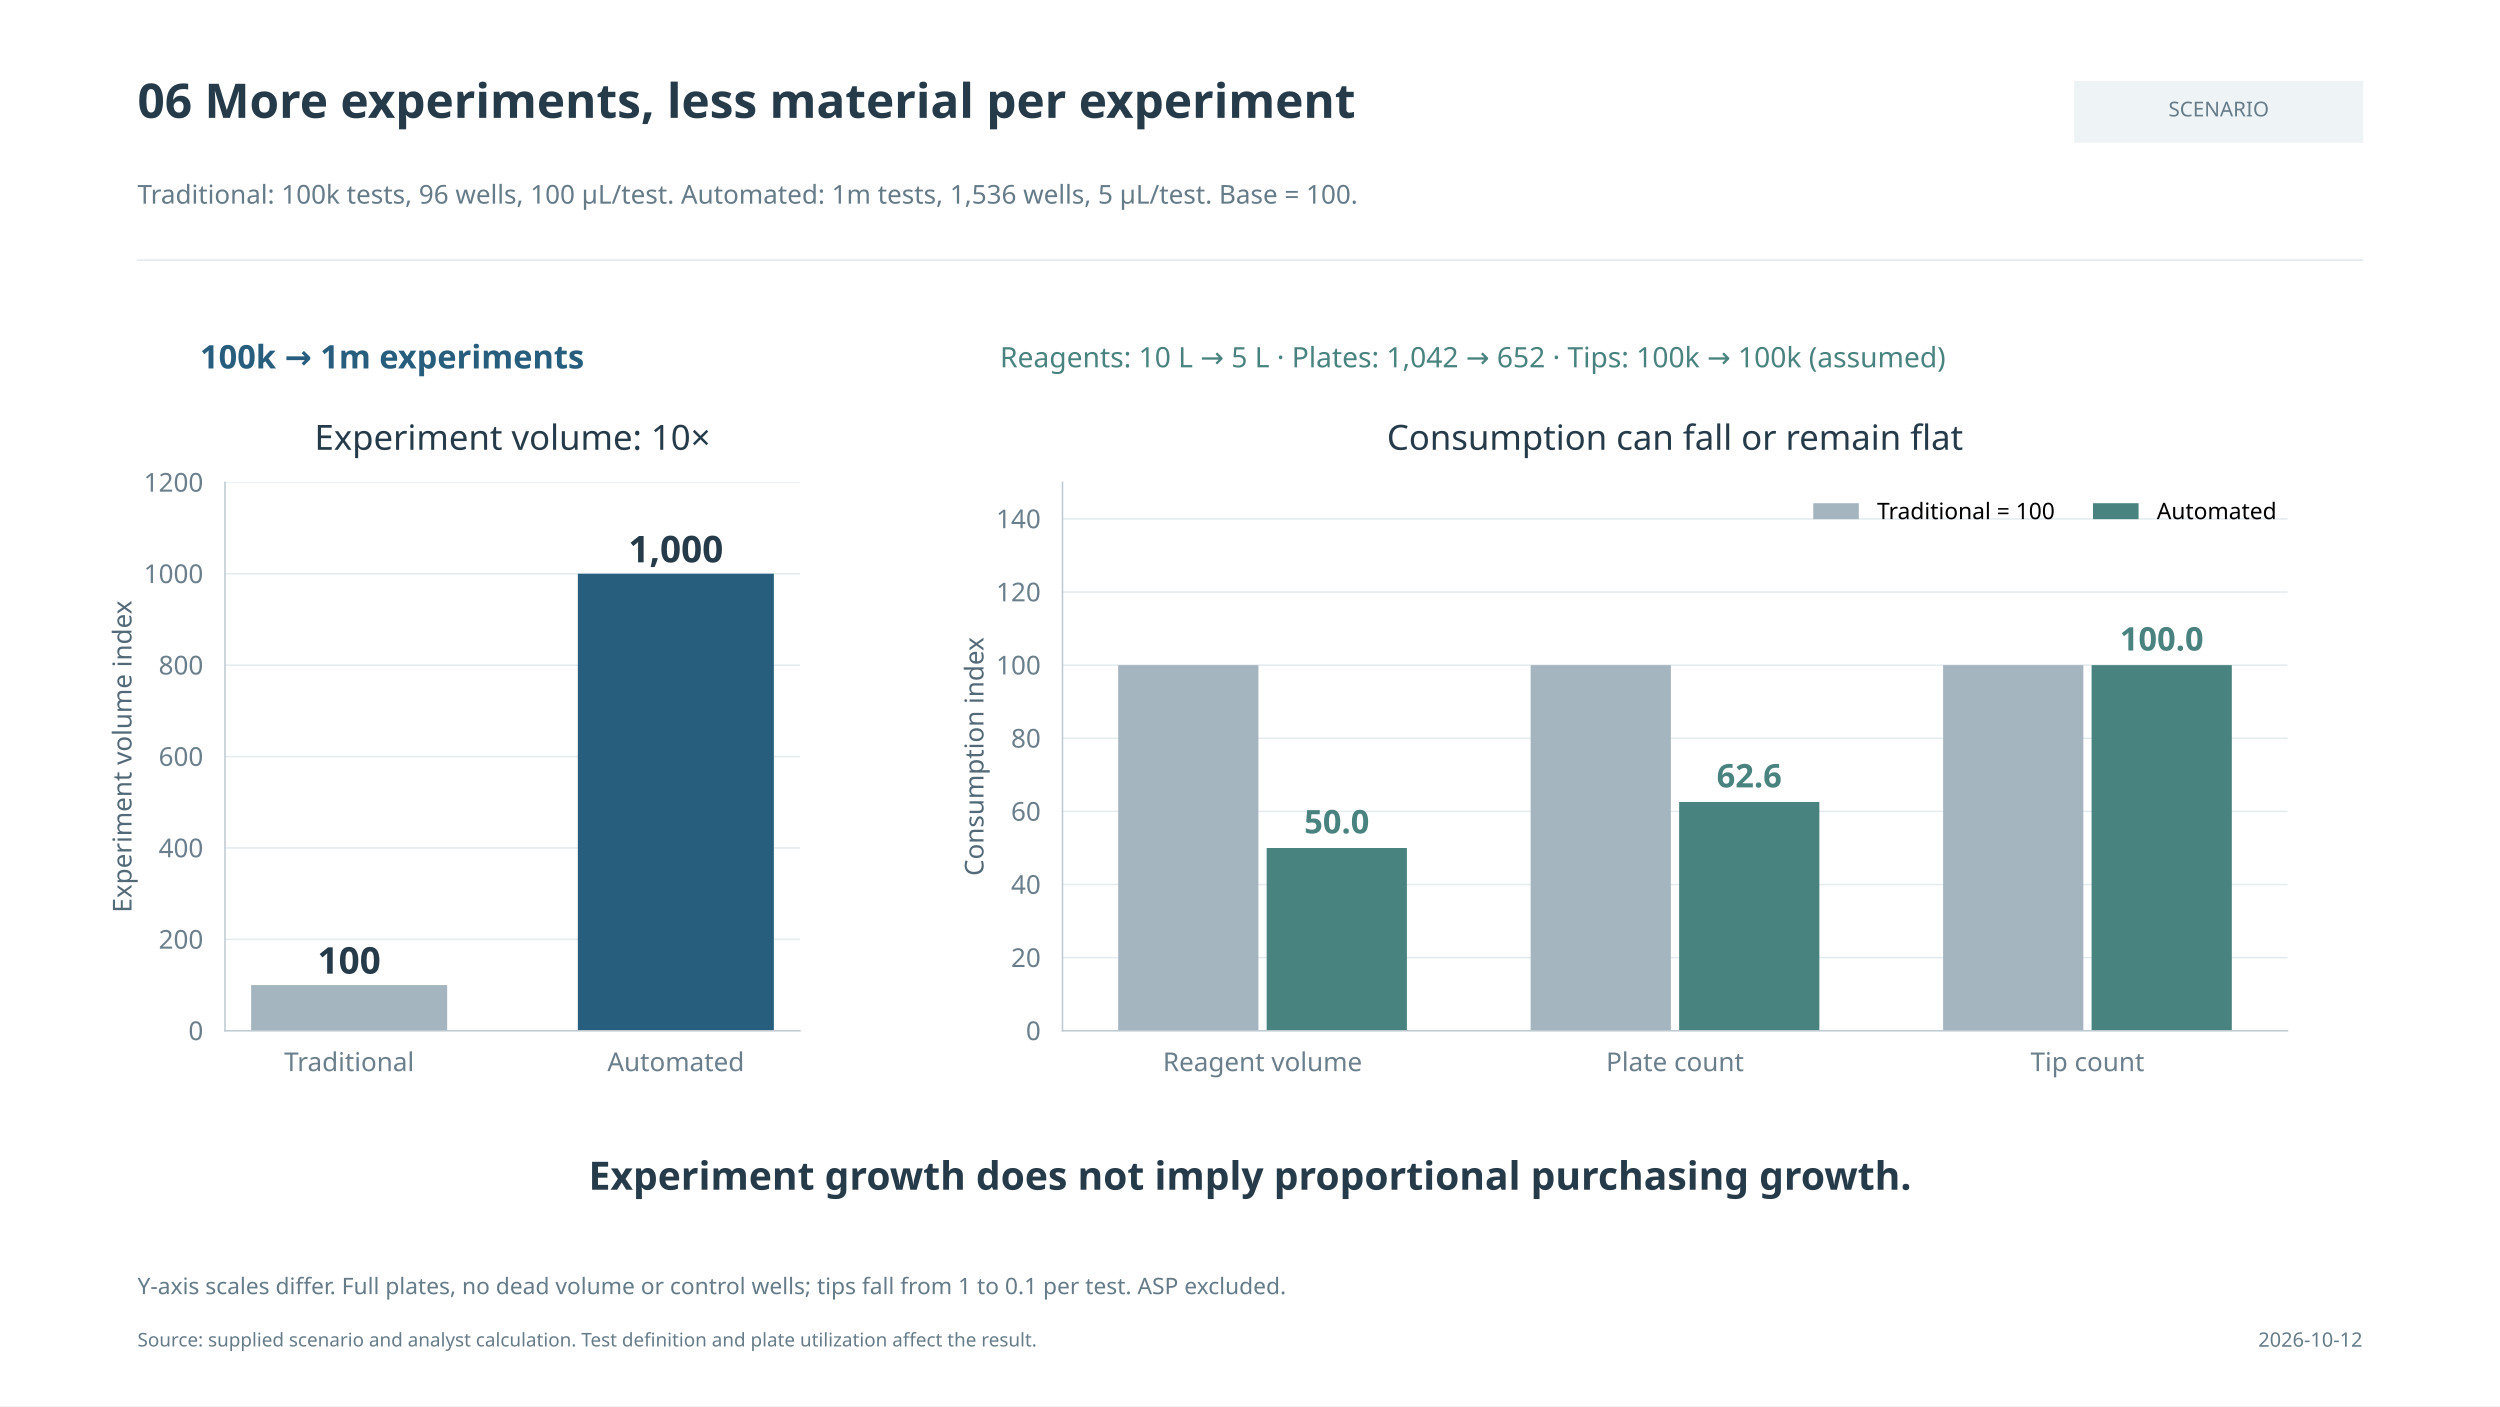
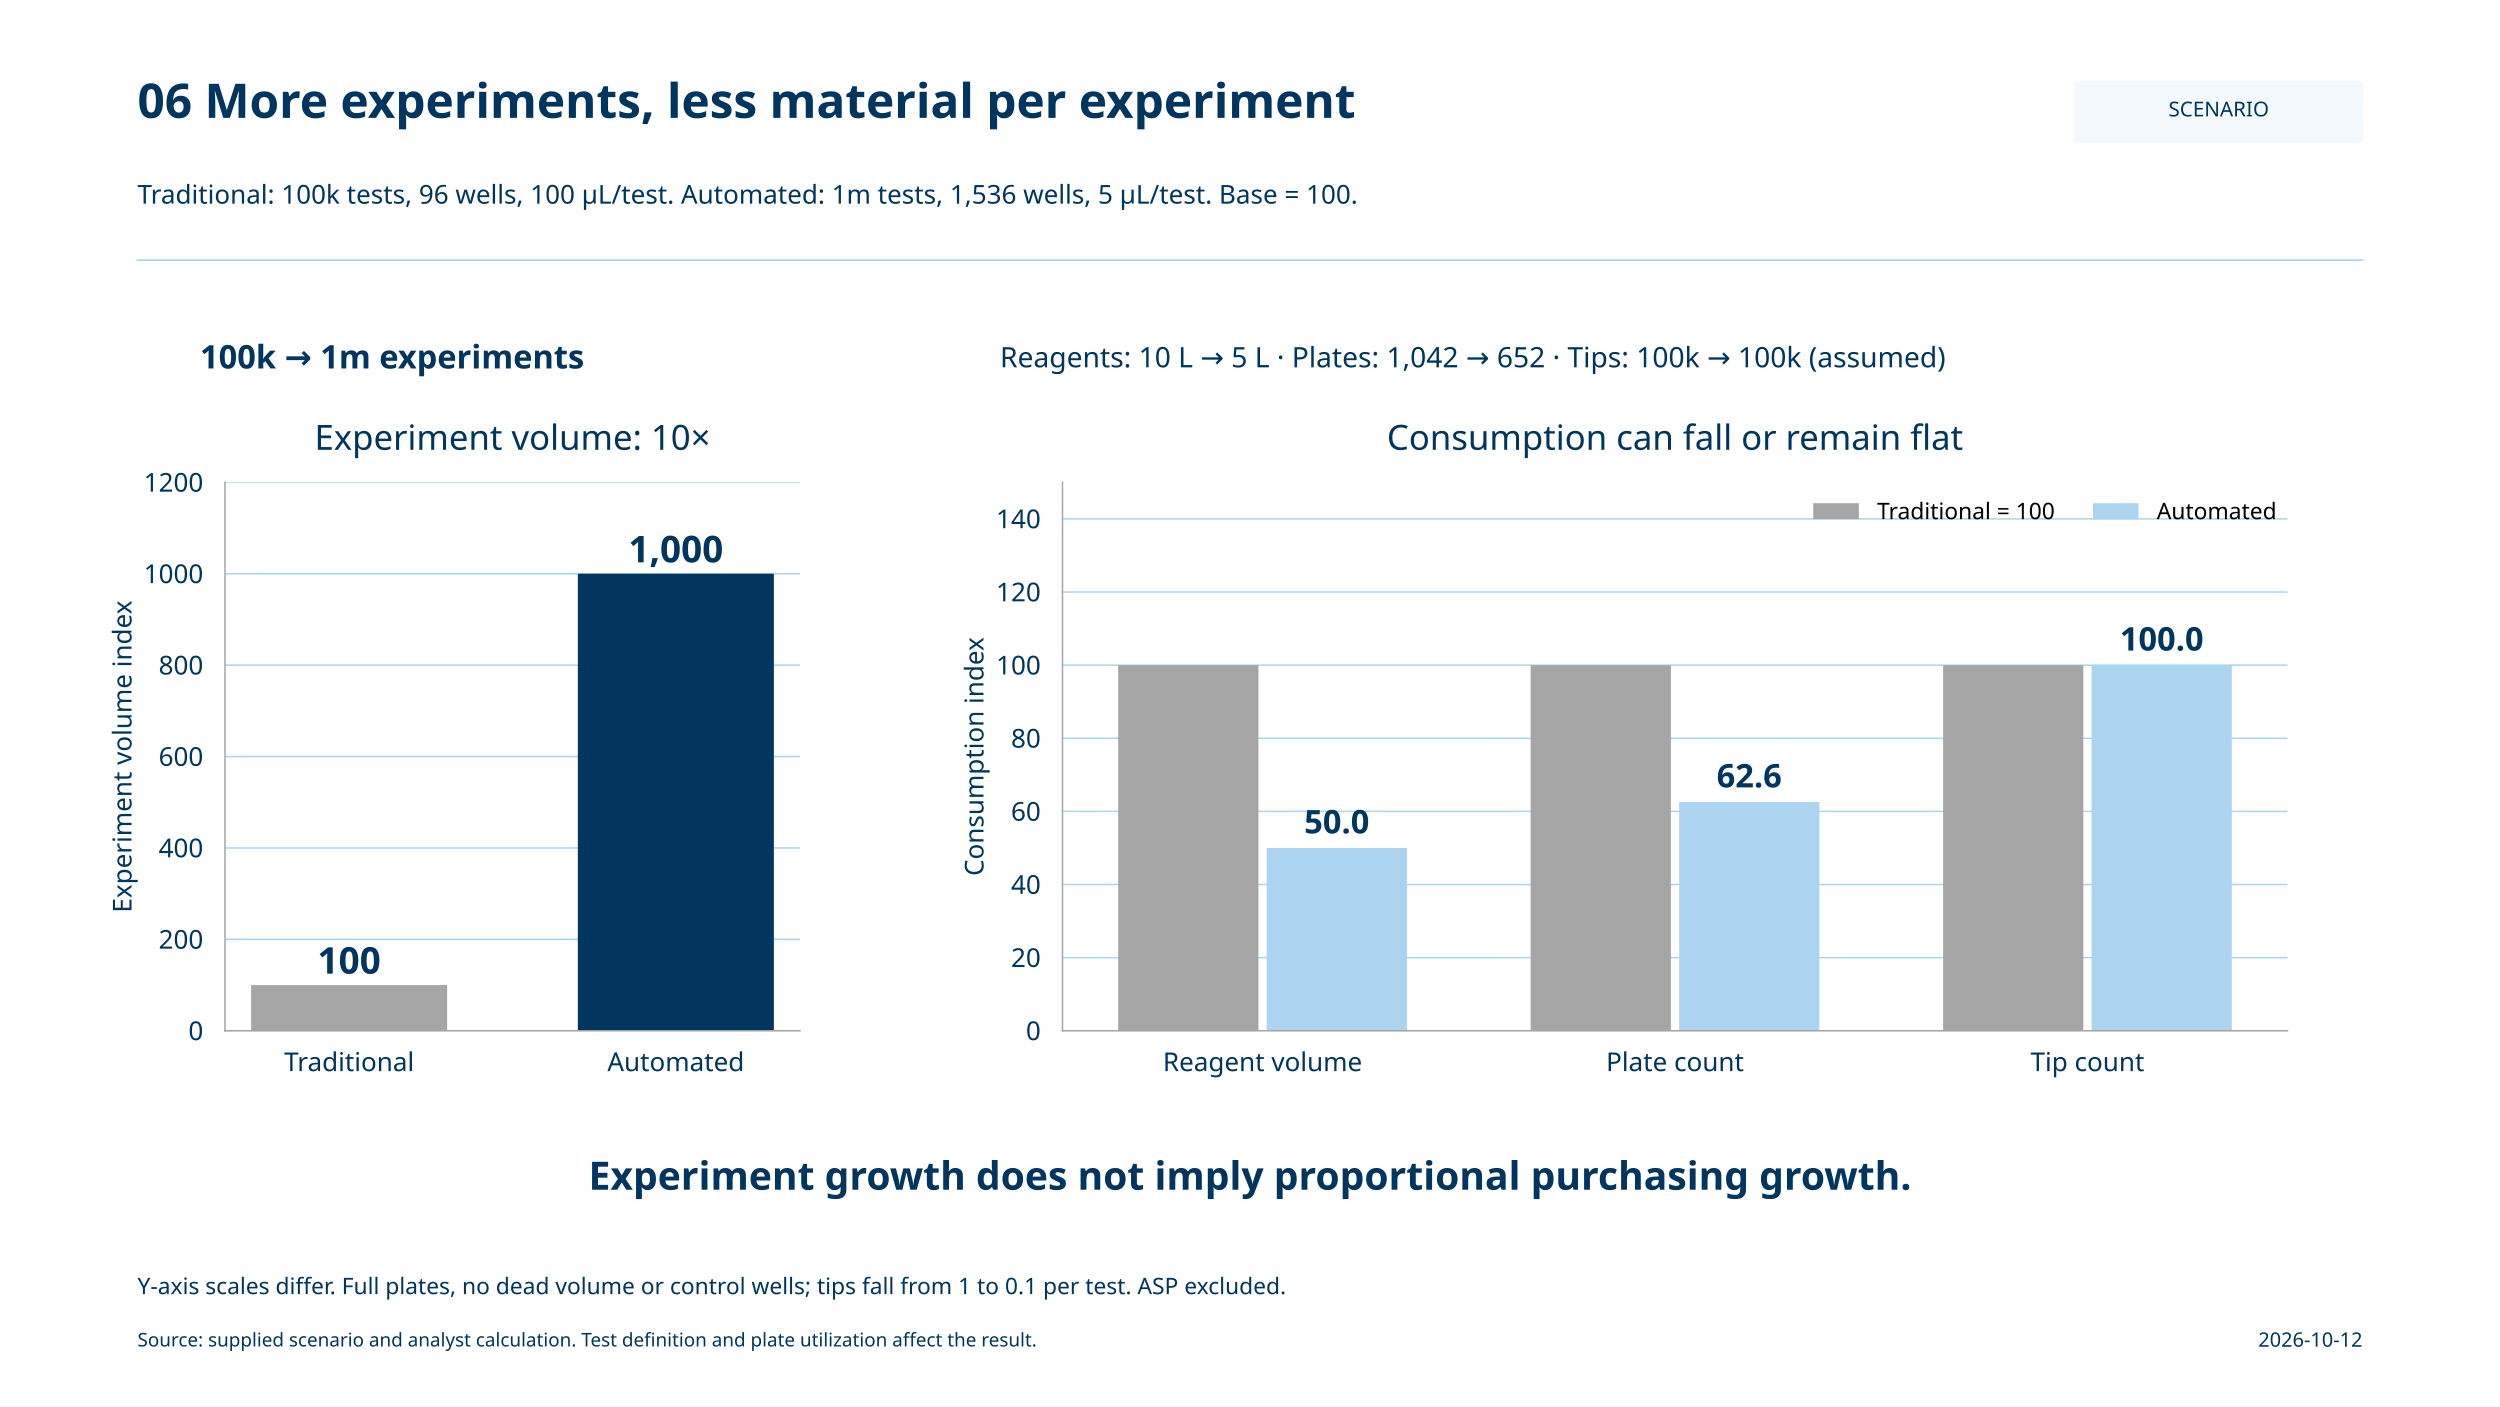
<svg xmlns="http://www.w3.org/2000/svg" width="1152pt" height="648pt" viewBox="0 0 1152 648" version="1.1">
  <defs>
    <style type="text/css">*{stroke-linejoin: round; stroke-linecap: butt}</style>
  </defs>
  <g id="figure_1">
    <g id="patch_1">
      <path d="M 0 648  L 1152 648  L 1152 0  L 0 0  z " style="fill: #ffffff" />
    </g>
    <g id="patch_2">
-       <path d="M 956.16 65.448  L 1088.64 65.448  L 1088.64 37.584  L 956.16 37.584  z " style="fill: #eef3f5; stroke: #eef3f5; stroke-width: 0.7; stroke-linejoin: miter" />
+       <path d="M 956.16 65.448  L 1088.64 65.448  L 1088.64 37.584  L 956.16 37.584  z " style="fill: #F4F9FD; stroke: #F4F9FD; stroke-width: 0.7; stroke-linejoin: miter" />
    </g>
    <g id="axes_1">
      <g id="patch_3">
        <path d="M 103.68 474.984  L 368.64 474.984  L 368.64 222.264  L 103.68 222.264  z " style="fill: #ffffff" />
      </g>
      <g id="matplotlib.axis_1">
        <g id="xtick_1">
          <g id="line2d_1" />
          <g id="text_1">
-             <text style="font-size: 12px; font-family: 'Arial Unicode MS'; text-anchor: middle; fill: #6a7f8b" x="160.887" y="493.573" transform="rotate(-0 160.8873 493.5734)">Traditional</text>
+             <text style="font-size: 12px; font-family: 'Arial Unicode MS'; text-anchor: middle; fill: #00355F" x="160.887" y="493.573" transform="rotate(-0 160.8873 493.5734)">Traditional</text>
          </g>
        </g>
        <g id="xtick_2">
          <g id="line2d_2" />
          <g id="text_2">
-             <text style="font-size: 12px; font-family: 'Arial Unicode MS'; text-anchor: middle; fill: #6a7f8b" x="311.433" y="493.573" transform="rotate(-0 311.4327 493.5734)">Automated</text>
+             <text style="font-size: 12px; font-family: 'Arial Unicode MS'; text-anchor: middle; fill: #00355F" x="311.433" y="493.573" transform="rotate(-0 311.4327 493.5734)">Automated</text>
          </g>
        </g>
      </g>
      <g id="matplotlib.axis_2">
        <g id="ytick_1">
          <g id="line2d_3">
-             <path d="M 103.68 474.984  L 368.64 474.984  " clip-path="url(#p78f42c0b6b)" style="fill: none; stroke: #e3ebee; stroke-width: 0.7; stroke-linecap: square" />
+             <path d="M 103.68 474.984  L 368.64 474.984  " clip-path="url(#p78f42c0b6b)" style="fill: none; stroke: #ACD4F1; stroke-width: 0.7; stroke-linecap: square" />
          </g>
          <g id="line2d_4" />
          <g id="text_3">
-             <text style="font-size: 12px; font-family: 'Arial Unicode MS'; text-anchor: end; fill: #6a7f8b" x="93.68" y="479.279" transform="rotate(-0 93.68 479.2787)">0</text>
+             <text style="font-size: 12px; font-family: 'Arial Unicode MS'; text-anchor: end; fill: #00355F" x="93.68" y="479.279" transform="rotate(-0 93.68 479.2787)">0</text>
          </g>
        </g>
        <g id="ytick_2">
          <g id="line2d_5">
-             <path d="M 103.68 432.864  L 368.64 432.864  " clip-path="url(#p78f42c0b6b)" style="fill: none; stroke: #e3ebee; stroke-width: 0.7; stroke-linecap: square" />
+             <path d="M 103.68 432.864  L 368.64 432.864  " clip-path="url(#p78f42c0b6b)" style="fill: none; stroke: #ACD4F1; stroke-width: 0.7; stroke-linecap: square" />
          </g>
          <g id="line2d_6" />
          <g id="text_4">
-             <text style="font-size: 12px; font-family: 'Arial Unicode MS'; text-anchor: end; fill: #6a7f8b" x="93.68" y="437.159" transform="rotate(-0 93.68 437.1587)">200</text>
+             <text style="font-size: 12px; font-family: 'Arial Unicode MS'; text-anchor: end; fill: #00355F" x="93.68" y="437.159" transform="rotate(-0 93.68 437.1587)">200</text>
          </g>
        </g>
        <g id="ytick_3">
          <g id="line2d_7">
-             <path d="M 103.68 390.744  L 368.64 390.744  " clip-path="url(#p78f42c0b6b)" style="fill: none; stroke: #e3ebee; stroke-width: 0.7; stroke-linecap: square" />
+             <path d="M 103.68 390.744  L 368.64 390.744  " clip-path="url(#p78f42c0b6b)" style="fill: none; stroke: #ACD4F1; stroke-width: 0.7; stroke-linecap: square" />
          </g>
          <g id="line2d_8" />
          <g id="text_5">
-             <text style="font-size: 12px; font-family: 'Arial Unicode MS'; text-anchor: end; fill: #6a7f8b" x="93.68" y="395.039" transform="rotate(-0 93.68 395.0387)">400</text>
+             <text style="font-size: 12px; font-family: 'Arial Unicode MS'; text-anchor: end; fill: #00355F" x="93.68" y="395.039" transform="rotate(-0 93.68 395.0387)">400</text>
          </g>
        </g>
        <g id="ytick_4">
          <g id="line2d_9">
-             <path d="M 103.68 348.624  L 368.64 348.624  " clip-path="url(#p78f42c0b6b)" style="fill: none; stroke: #e3ebee; stroke-width: 0.7; stroke-linecap: square" />
+             <path d="M 103.68 348.624  L 368.64 348.624  " clip-path="url(#p78f42c0b6b)" style="fill: none; stroke: #ACD4F1; stroke-width: 0.7; stroke-linecap: square" />
          </g>
          <g id="line2d_10" />
          <g id="text_6">
-             <text style="font-size: 12px; font-family: 'Arial Unicode MS'; text-anchor: end; fill: #6a7f8b" x="93.68" y="352.919" transform="rotate(-0 93.68 352.9187)">600</text>
+             <text style="font-size: 12px; font-family: 'Arial Unicode MS'; text-anchor: end; fill: #00355F" x="93.68" y="352.919" transform="rotate(-0 93.68 352.9187)">600</text>
          </g>
        </g>
        <g id="ytick_5">
          <g id="line2d_11">
-             <path d="M 103.68 306.504  L 368.64 306.504  " clip-path="url(#p78f42c0b6b)" style="fill: none; stroke: #e3ebee; stroke-width: 0.7; stroke-linecap: square" />
+             <path d="M 103.68 306.504  L 368.64 306.504  " clip-path="url(#p78f42c0b6b)" style="fill: none; stroke: #ACD4F1; stroke-width: 0.7; stroke-linecap: square" />
          </g>
          <g id="line2d_12" />
          <g id="text_7">
-             <text style="font-size: 12px; font-family: 'Arial Unicode MS'; text-anchor: end; fill: #6a7f8b" x="93.68" y="310.799" transform="rotate(-0 93.68 310.7987)">800</text>
+             <text style="font-size: 12px; font-family: 'Arial Unicode MS'; text-anchor: end; fill: #00355F" x="93.68" y="310.799" transform="rotate(-0 93.68 310.7987)">800</text>
          </g>
        </g>
        <g id="ytick_6">
          <g id="line2d_13">
-             <path d="M 103.68 264.384  L 368.64 264.384  " clip-path="url(#p78f42c0b6b)" style="fill: none; stroke: #e3ebee; stroke-width: 0.7; stroke-linecap: square" />
+             <path d="M 103.68 264.384  L 368.64 264.384  " clip-path="url(#p78f42c0b6b)" style="fill: none; stroke: #ACD4F1; stroke-width: 0.7; stroke-linecap: square" />
          </g>
          <g id="line2d_14" />
          <g id="text_8">
-             <text style="font-size: 12px; font-family: 'Arial Unicode MS'; text-anchor: end; fill: #6a7f8b" x="93.68" y="268.679" transform="rotate(-0 93.68 268.6787)">1000</text>
+             <text style="font-size: 12px; font-family: 'Arial Unicode MS'; text-anchor: end; fill: #00355F" x="93.68" y="268.679" transform="rotate(-0 93.68 268.6787)">1000</text>
          </g>
        </g>
        <g id="ytick_7">
          <g id="line2d_15">
-             <path d="M 103.68 222.264  L 368.64 222.264  " clip-path="url(#p78f42c0b6b)" style="fill: none; stroke: #e3ebee; stroke-width: 0.7; stroke-linecap: square" />
+             <path d="M 103.68 222.264  L 368.64 222.264  " clip-path="url(#p78f42c0b6b)" style="fill: none; stroke: #ACD4F1; stroke-width: 0.7; stroke-linecap: square" />
          </g>
          <g id="line2d_16" />
          <g id="text_9">
-             <text style="font-size: 12px; font-family: 'Arial Unicode MS'; text-anchor: end; fill: #6a7f8b" x="93.68" y="226.559" transform="rotate(-0 93.68 226.5587)">1200</text>
+             <text style="font-size: 12px; font-family: 'Arial Unicode MS'; text-anchor: end; fill: #00355F" x="93.68" y="226.559" transform="rotate(-0 93.68 226.5587)">1200</text>
          </g>
        </g>
        <g id="text_10">
-           <text style="font-size: 12px; font-family: 'Arial Unicode MS'; text-anchor: middle; fill: #526977" x="60.597" y="348.624" transform="rotate(-90 60.59687 348.624)">Experiment volume index</text>
+           <text style="font-size: 12px; font-family: 'Arial Unicode MS'; text-anchor: middle; fill: #00355F" x="60.597" y="348.624" transform="rotate(-90 60.59687 348.624)">Experiment volume index</text>
        </g>
      </g>
      <g id="patch_4">
-         <path d="M 115.724 474.984  L 206.051 474.984  L 206.051 453.924  L 115.724 453.924  z " clip-path="url(#p78f42c0b6b)" style="fill: #a4b5bf" />
+         <path d="M 115.724 474.984  L 206.051 474.984  L 206.051 453.924  L 115.724 453.924  z " clip-path="url(#p78f42c0b6b)" style="fill: #A5A5A5" />
      </g>
      <g id="patch_5">
-         <path d="M 266.269 474.984  L 356.596 474.984  L 356.596 264.384  L 266.269 264.384  z " clip-path="url(#p78f42c0b6b)" style="fill: #285e7d" />
+         <path d="M 266.269 474.984  L 356.596 474.984  L 356.596 264.384  L 266.269 264.384  z " clip-path="url(#p78f42c0b6b)" style="fill: #00355F" />
      </g>
      <g id="patch_6">
-         <path d="M 103.68 474.984  L 103.68 222.264  " style="fill: none; stroke: #bcc9d0; stroke-width: 0.7; stroke-linejoin: miter; stroke-linecap: square" />
+         <path d="M 103.68 474.984  L 103.68 222.264  " style="fill: none; stroke: #A5A5A5; stroke-width: 0.7; stroke-linejoin: miter; stroke-linecap: square" />
      </g>
      <g id="patch_7">
-         <path d="M 103.68 474.984  L 368.64 474.984  " style="fill: none; stroke: #bcc9d0; stroke-width: 0.7; stroke-linejoin: miter; stroke-linecap: square" />
+         <path d="M 103.68 474.984  L 368.64 474.984  " style="fill: none; stroke: #A5A5A5; stroke-width: 0.7; stroke-linejoin: miter; stroke-linecap: square" />
      </g>
      <g id="text_11">
-         <text style="font-weight: 700; font-size: 17px; font-family: 'Arial Unicode MS'; text-anchor: middle; fill: #263b49" x="160.887" y="448.659" transform="rotate(-0 160.8873 448.659)">100</text>
+         <text style="font-weight: 700; font-size: 17px; font-family: 'Arial Unicode MS'; text-anchor: middle; fill: #00355F" x="160.887" y="448.659" transform="rotate(-0 160.8873 448.659)">100</text>
      </g>
      <g id="text_12">
-         <text style="font-weight: 700; font-size: 17px; font-family: 'Arial Unicode MS'; text-anchor: middle; fill: #263b49" x="311.433" y="259.119" transform="rotate(-0 311.4327 259.119)">1,000</text>
+         <text style="font-weight: 700; font-size: 17px; font-family: 'Arial Unicode MS'; text-anchor: middle; fill: #00355F" x="311.433" y="259.119" transform="rotate(-0 311.4327 259.119)">1,000</text>
      </g>
      <g id="text_13">
-         <text style="font-size: 16px; font-family: 'Arial Unicode MS'; text-anchor: middle; fill: #263b49" x="236.16" y="207.264" transform="rotate(-0 236.16 207.264)">Experiment volume: 10×</text>
+         <text style="font-size: 16px; font-family: 'Arial Unicode MS'; text-anchor: middle; fill: #00355F" x="236.16" y="207.264" transform="rotate(-0 236.16 207.264)">Experiment volume: 10×</text>
      </g>
    </g>
    <g id="axes_2">
      <g id="patch_8">
        <path d="M 489.6 474.984  L 1054.08 474.984  L 1054.08 222.264  L 489.6 222.264  z " style="fill: #ffffff" />
      </g>
      <g id="matplotlib.axis_3">
        <g id="xtick_3">
          <g id="line2d_17" />
          <g id="text_14">
-             <text style="font-size: 12px; font-family: 'Arial Unicode MS'; text-anchor: middle; fill: #6a7f8b" x="581.779" y="493.573" transform="rotate(-0 581.7794 493.5734)">Reagent volume</text>
+             <text style="font-size: 12px; font-family: 'Arial Unicode MS'; text-anchor: middle; fill: #00355F" x="581.779" y="493.573" transform="rotate(-0 581.7794 493.5734)">Reagent volume</text>
          </g>
        </g>
        <g id="xtick_4">
          <g id="line2d_18" />
          <g id="text_15">
-             <text style="font-size: 12px; font-family: 'Arial Unicode MS'; text-anchor: middle; fill: #6a7f8b" x="771.84" y="493.573" transform="rotate(-0 771.84 493.5734)">Plate count</text>
+             <text style="font-size: 12px; font-family: 'Arial Unicode MS'; text-anchor: middle; fill: #00355F" x="771.84" y="493.573" transform="rotate(-0 771.84 493.5734)">Plate count</text>
          </g>
        </g>
        <g id="xtick_5">
          <g id="line2d_19" />
          <g id="text_16">
-             <text style="font-size: 12px; font-family: 'Arial Unicode MS'; text-anchor: middle; fill: #6a7f8b" x="961.901" y="493.573" transform="rotate(-0 961.9006 493.5734)">Tip count</text>
+             <text style="font-size: 12px; font-family: 'Arial Unicode MS'; text-anchor: middle; fill: #00355F" x="961.901" y="493.573" transform="rotate(-0 961.9006 493.5734)">Tip count</text>
          </g>
        </g>
      </g>
      <g id="matplotlib.axis_4">
        <g id="ytick_8">
          <g id="line2d_20">
-             <path d="M 489.6 474.984  L 1054.08 474.984  " clip-path="url(#pef9da6e587)" style="fill: none; stroke: #e3ebee; stroke-width: 0.7; stroke-linecap: square" />
+             <path d="M 489.6 474.984  L 1054.08 474.984  " clip-path="url(#pef9da6e587)" style="fill: none; stroke: #ACD4F1; stroke-width: 0.7; stroke-linecap: square" />
          </g>
          <g id="line2d_21" />
          <g id="text_17">
-             <text style="font-size: 12px; font-family: 'Arial Unicode MS'; text-anchor: end; fill: #6a7f8b" x="479.6" y="479.279" transform="rotate(-0 479.6 479.2787)">0</text>
+             <text style="font-size: 12px; font-family: 'Arial Unicode MS'; text-anchor: end; fill: #00355F" x="479.6" y="479.279" transform="rotate(-0 479.6 479.2787)">0</text>
          </g>
        </g>
        <g id="ytick_9">
          <g id="line2d_22">
-             <path d="M 489.6 441.288  L 1054.08 441.288  " clip-path="url(#pef9da6e587)" style="fill: none; stroke: #e3ebee; stroke-width: 0.7; stroke-linecap: square" />
+             <path d="M 489.6 441.288  L 1054.08 441.288  " clip-path="url(#pef9da6e587)" style="fill: none; stroke: #ACD4F1; stroke-width: 0.7; stroke-linecap: square" />
          </g>
          <g id="line2d_23" />
          <g id="text_18">
-             <text style="font-size: 12px; font-family: 'Arial Unicode MS'; text-anchor: end; fill: #6a7f8b" x="479.6" y="445.583" transform="rotate(-0 479.6 445.5827)">20</text>
+             <text style="font-size: 12px; font-family: 'Arial Unicode MS'; text-anchor: end; fill: #00355F" x="479.6" y="445.583" transform="rotate(-0 479.6 445.5827)">20</text>
          </g>
        </g>
        <g id="ytick_10">
          <g id="line2d_24">
-             <path d="M 489.6 407.592  L 1054.08 407.592  " clip-path="url(#pef9da6e587)" style="fill: none; stroke: #e3ebee; stroke-width: 0.7; stroke-linecap: square" />
+             <path d="M 489.6 407.592  L 1054.08 407.592  " clip-path="url(#pef9da6e587)" style="fill: none; stroke: #ACD4F1; stroke-width: 0.7; stroke-linecap: square" />
          </g>
          <g id="line2d_25" />
          <g id="text_19">
-             <text style="font-size: 12px; font-family: 'Arial Unicode MS'; text-anchor: end; fill: #6a7f8b" x="479.6" y="411.887" transform="rotate(-0 479.6 411.8867)">40</text>
+             <text style="font-size: 12px; font-family: 'Arial Unicode MS'; text-anchor: end; fill: #00355F" x="479.6" y="411.887" transform="rotate(-0 479.6 411.8867)">40</text>
          </g>
        </g>
        <g id="ytick_11">
          <g id="line2d_26">
-             <path d="M 489.6 373.896  L 1054.08 373.896  " clip-path="url(#pef9da6e587)" style="fill: none; stroke: #e3ebee; stroke-width: 0.7; stroke-linecap: square" />
+             <path d="M 489.6 373.896  L 1054.08 373.896  " clip-path="url(#pef9da6e587)" style="fill: none; stroke: #ACD4F1; stroke-width: 0.7; stroke-linecap: square" />
          </g>
          <g id="line2d_27" />
          <g id="text_20">
-             <text style="font-size: 12px; font-family: 'Arial Unicode MS'; text-anchor: end; fill: #6a7f8b" x="479.6" y="378.191" transform="rotate(-0 479.6 378.1907)">60</text>
+             <text style="font-size: 12px; font-family: 'Arial Unicode MS'; text-anchor: end; fill: #00355F" x="479.6" y="378.191" transform="rotate(-0 479.6 378.1907)">60</text>
          </g>
        </g>
        <g id="ytick_12">
          <g id="line2d_28">
-             <path d="M 489.6 340.2  L 1054.08 340.2  " clip-path="url(#pef9da6e587)" style="fill: none; stroke: #e3ebee; stroke-width: 0.7; stroke-linecap: square" />
+             <path d="M 489.6 340.2  L 1054.08 340.2  " clip-path="url(#pef9da6e587)" style="fill: none; stroke: #ACD4F1; stroke-width: 0.7; stroke-linecap: square" />
          </g>
          <g id="line2d_29" />
          <g id="text_21">
-             <text style="font-size: 12px; font-family: 'Arial Unicode MS'; text-anchor: end; fill: #6a7f8b" x="479.6" y="344.495" transform="rotate(-0 479.6 344.4947)">80</text>
+             <text style="font-size: 12px; font-family: 'Arial Unicode MS'; text-anchor: end; fill: #00355F" x="479.6" y="344.495" transform="rotate(-0 479.6 344.4947)">80</text>
          </g>
        </g>
        <g id="ytick_13">
          <g id="line2d_30">
-             <path d="M 489.6 306.504  L 1054.08 306.504  " clip-path="url(#pef9da6e587)" style="fill: none; stroke: #e3ebee; stroke-width: 0.7; stroke-linecap: square" />
+             <path d="M 489.6 306.504  L 1054.08 306.504  " clip-path="url(#pef9da6e587)" style="fill: none; stroke: #ACD4F1; stroke-width: 0.7; stroke-linecap: square" />
          </g>
          <g id="line2d_31" />
          <g id="text_22">
-             <text style="font-size: 12px; font-family: 'Arial Unicode MS'; text-anchor: end; fill: #6a7f8b" x="479.6" y="310.799" transform="rotate(-0 479.6 310.7987)">100</text>
+             <text style="font-size: 12px; font-family: 'Arial Unicode MS'; text-anchor: end; fill: #00355F" x="479.6" y="310.799" transform="rotate(-0 479.6 310.7987)">100</text>
          </g>
        </g>
        <g id="ytick_14">
          <g id="line2d_32">
-             <path d="M 489.6 272.808  L 1054.08 272.808  " clip-path="url(#pef9da6e587)" style="fill: none; stroke: #e3ebee; stroke-width: 0.7; stroke-linecap: square" />
+             <path d="M 489.6 272.808  L 1054.08 272.808  " clip-path="url(#pef9da6e587)" style="fill: none; stroke: #ACD4F1; stroke-width: 0.7; stroke-linecap: square" />
          </g>
          <g id="line2d_33" />
          <g id="text_23">
-             <text style="font-size: 12px; font-family: 'Arial Unicode MS'; text-anchor: end; fill: #6a7f8b" x="479.6" y="277.103" transform="rotate(-0 479.6 277.1027)">120</text>
+             <text style="font-size: 12px; font-family: 'Arial Unicode MS'; text-anchor: end; fill: #00355F" x="479.6" y="277.103" transform="rotate(-0 479.6 277.1027)">120</text>
          </g>
        </g>
        <g id="ytick_15">
          <g id="line2d_34">
-             <path d="M 489.6 239.112  L 1054.08 239.112  " clip-path="url(#pef9da6e587)" style="fill: none; stroke: #e3ebee; stroke-width: 0.7; stroke-linecap: square" />
+             <path d="M 489.6 239.112  L 1054.08 239.112  " clip-path="url(#pef9da6e587)" style="fill: none; stroke: #ACD4F1; stroke-width: 0.7; stroke-linecap: square" />
          </g>
          <g id="line2d_35" />
          <g id="text_24">
-             <text style="font-size: 12px; font-family: 'Arial Unicode MS'; text-anchor: end; fill: #6a7f8b" x="479.6" y="243.407" transform="rotate(-0 479.6 243.4067)">140</text>
+             <text style="font-size: 12px; font-family: 'Arial Unicode MS'; text-anchor: end; fill: #00355F" x="479.6" y="243.407" transform="rotate(-0 479.6 243.4067)">140</text>
          </g>
        </g>
        <g id="text_25">
-           <text style="font-size: 12px; font-family: 'Arial Unicode MS'; text-anchor: middle; fill: #526977" x="453.19" y="348.624" transform="rotate(-90 453.19 348.624)">Consumption index</text>
+           <text style="font-size: 12px; font-family: 'Arial Unicode MS'; text-anchor: middle; fill: #00355F" x="453.19" y="348.624" transform="rotate(-90 453.19 348.624)">Consumption index</text>
        </g>
      </g>
      <g id="patch_9">
-         <path d="M 515.258 474.984  L 579.879 474.984  L 579.879 306.504  L 515.258 306.504  z " clip-path="url(#pef9da6e587)" style="fill: #a4b5bf" />
+         <path d="M 515.258 474.984  L 579.879 474.984  L 579.879 306.504  L 515.258 306.504  z " clip-path="url(#pef9da6e587)" style="fill: #A5A5A5" />
      </g>
      <g id="patch_10">
-         <path d="M 705.319 474.984  L 769.939 474.984  L 769.939 306.504  L 705.319 306.504  z " clip-path="url(#pef9da6e587)" style="fill: #a4b5bf" />
+         <path d="M 705.319 474.984  L 769.939 474.984  L 769.939 306.504  L 705.319 306.504  z " clip-path="url(#pef9da6e587)" style="fill: #A5A5A5" />
      </g>
      <g id="patch_11">
-         <path d="M 895.379 474.984  L 960 474.984  L 960 306.504  L 895.379 306.504  z " clip-path="url(#pef9da6e587)" style="fill: #a4b5bf" />
+         <path d="M 895.379 474.984  L 960 474.984  L 960 306.504  L 895.379 306.504  z " clip-path="url(#pef9da6e587)" style="fill: #A5A5A5" />
      </g>
      <g id="patch_12">
-         <path d="M 583.68 474.984  L 648.301 474.984  L 648.301 390.744  L 583.68 390.744  z " clip-path="url(#pef9da6e587)" style="fill: #49837f" />
+         <path d="M 583.68 474.984  L 648.301 474.984  L 648.301 390.744  L 583.68 390.744  z " clip-path="url(#pef9da6e587)" style="fill: #ACD4F1" />
      </g>
      <g id="patch_13">
-         <path d="M 773.741 474.984  L 838.361 474.984  L 838.361 369.563  L 773.741 369.563  z " clip-path="url(#pef9da6e587)" style="fill: #49837f" />
+         <path d="M 773.741 474.984  L 838.361 474.984  L 838.361 369.563  L 773.741 369.563  z " clip-path="url(#pef9da6e587)" style="fill: #ACD4F1" />
      </g>
      <g id="patch_14">
-         <path d="M 963.801 474.984  L 1028.422 474.984  L 1028.422 306.504  L 963.801 306.504  z " clip-path="url(#pef9da6e587)" style="fill: #49837f" />
+         <path d="M 963.801 474.984  L 1028.422 474.984  L 1028.422 306.504  L 963.801 306.504  z " clip-path="url(#pef9da6e587)" style="fill: #ACD4F1" />
      </g>
      <g id="patch_15">
-         <path d="M 489.6 474.984  L 489.6 222.264  " style="fill: none; stroke: #bcc9d0; stroke-width: 0.7; stroke-linejoin: miter; stroke-linecap: square" />
+         <path d="M 489.6 474.984  L 489.6 222.264  " style="fill: none; stroke: #A5A5A5; stroke-width: 0.7; stroke-linejoin: miter; stroke-linecap: square" />
      </g>
      <g id="patch_16">
-         <path d="M 489.6 474.984  L 1054.08 474.984  " style="fill: none; stroke: #bcc9d0; stroke-width: 0.7; stroke-linejoin: miter; stroke-linecap: square" />
+         <path d="M 489.6 474.984  L 1054.08 474.984  " style="fill: none; stroke: #A5A5A5; stroke-width: 0.7; stroke-linejoin: miter; stroke-linecap: square" />
      </g>
      <g id="text_26">
-         <text style="font-weight: 700; font-size: 15px; font-family: 'Arial Unicode MS'; text-anchor: middle; fill: #49837f" x="615.99" y="384.005" transform="rotate(-0 615.9903 384.0048)">50.0</text>
+         <text style="font-weight: 700; font-size: 15px; font-family: &quot;Arial Unicode MS&quot;; text-anchor: middle; fill: rgb(0, 53, 95);" x="615.99" y="384.005" transform="rotate(-0 615.9903 384.0048)">50.0</text>
      </g>
      <g id="text_27">
-         <text style="font-weight: 700; font-size: 15px; font-family: 'Arial Unicode MS'; text-anchor: middle; fill: #49837f" x="806.051" y="362.824" transform="rotate(-0 806.0509 362.8235)">62.6</text>
+         <text style="font-weight: 700; font-size: 15px; font-family: &quot;Arial Unicode MS&quot;; text-anchor: middle; fill: rgb(0, 53, 95);" x="806.051" y="362.824" transform="rotate(-0 806.0509 362.8235)">62.6</text>
      </g>
      <g id="text_28">
-         <text style="font-weight: 700; font-size: 15px; font-family: 'Arial Unicode MS'; text-anchor: middle; fill: #49837f" x="996.112" y="299.765" transform="rotate(-0 996.1115 299.7648)">100.0</text>
+         <text style="font-weight: 700; font-size: 15px; font-family: &quot;Arial Unicode MS&quot;; text-anchor: middle; fill: rgb(0, 53, 95);" x="996.112" y="299.765" transform="rotate(-0 996.1115 299.7648)">100.0</text>
      </g>
      <g id="text_29">
-         <text style="font-size: 16px; font-family: 'Arial Unicode MS'; text-anchor: middle; fill: #263b49" x="771.84" y="207.264" transform="rotate(-0 771.84 207.264)">Consumption can fall or remain flat</text>
+         <text style="font-size: 16px; font-family: 'Arial Unicode MS'; text-anchor: middle; fill: #00355F" x="771.84" y="207.264" transform="rotate(-0 771.84 207.264)">Consumption can fall or remain flat</text>
      </g>
      <g id="legend_1">
        <g id="patch_17">
-           <path d="M 835.547 239.23  L 856.547 239.23  L 856.547 231.88  L 835.547 231.88  z " style="fill: #a4b5bf" />
+           <path d="M 835.547 239.23  L 856.547 239.23  L 856.547 231.88  L 835.547 231.88  z " style="fill: #A5A5A5" />
        </g>
        <g id="text_30">
          <text style="font-size: 10.5px; font-family: 'Arial Unicode MS'; text-anchor: start" x="864.947" y="239.23" transform="rotate(-0 864.9471 239.2297)">Traditional = 100</text>
        </g>
        <g id="patch_18">
-           <path d="M 964.451 239.23  L 985.451 239.23  L 985.451 231.88  L 964.451 231.88  z " style="fill: #49837f" />
+           <path d="M 964.451 239.23  L 985.451 239.23  L 985.451 231.88  L 964.451 231.88  z " style="fill: #ACD4F1" />
        </g>
        <g id="text_31">
          <text style="font-size: 10.5px; font-family: 'Arial Unicode MS'; text-anchor: start" x="993.851" y="239.23" transform="rotate(-0 993.851 239.2297)">Automated</text>
        </g>
      </g>
    </g>
    <g id="line2d_36">
-       <path d="M 63.36 119.88  L 1088.64 119.88  " style="fill: none; stroke: #e3ebee; stroke-width: 0.8; stroke-linecap: square" />
+       <path d="M 63.36 119.88  L 1088.64 119.88  " style="fill: none; stroke: #ACD4F1; stroke-width: 0.8; stroke-linecap: square" />
    </g>
    <g id="text_32">
-       <text style="font-weight: 700; font-size: 22px; font-family: 'Arial Unicode MS'; text-anchor: start; fill: #263b49" x="63.36" y="54.32" transform="rotate(-0 63.36 54.32)">06  More experiments, less material per experiment</text>
+       <text style="font-weight: 700; font-size: 22px; font-family: 'Arial Unicode MS'; text-anchor: start; fill: #00355F" x="63.36" y="54.32" transform="rotate(-0 63.36 54.32)">06  More experiments, less material per experiment</text>
    </g>
    <g id="text_33">
-       <text style="font-size: 9.5px; font-family: 'Arial Unicode MS'; text-anchor: middle; fill: #657b88" x="1022.4" y="53.646" transform="rotate(-0 1022.4 53.64567)">SCENARIO</text>
+       <text style="font-size: 9.5px; font-family: 'Arial Unicode MS'; text-anchor: middle; fill: #00355F" x="1022.4" y="53.646" transform="rotate(-0 1022.4 53.64567)">SCENARIO</text>
    </g>
    <g id="text_34">
-       <text style="font-size: 12px; font-family: 'Arial Unicode MS'; text-anchor: start; fill: #657b88" x="63.36" y="93.84" transform="rotate(-0 63.36 93.84)">Traditional: 100k tests, 96 wells, 100 µL/test. Automated: 1m tests, 1,536 wells, 5 µL/test. Base = 100.</text>
+       <text style="font-size: 12px; font-family: 'Arial Unicode MS'; text-anchor: start; fill: #00355F" x="63.36" y="93.84" transform="rotate(-0 63.36 93.84)">Traditional: 100k tests, 96 wells, 100 µL/test. Automated: 1m tests, 1,536 wells, 5 µL/test. Base = 100.</text>
    </g>
    <g id="text_35">
-       <text style="font-size: 10.5px; font-family: 'Arial Unicode MS'; text-anchor: start; fill: #657b88" x="63.36" y="596.344" transform="rotate(-0 63.36 596.3439)">Y-axis scales differ. Full plates, no dead volume or control wells; tips fall from 1 to 0.1 per test. ASP excluded.</text>
+       <text style="font-size: 10.5px; font-family: 'Arial Unicode MS'; text-anchor: start; fill: #00355F" x="63.36" y="596.344" transform="rotate(-0 63.36 596.3439)">Y-axis scales differ. Full plates, no dead volume or control wells; tips fall from 1 to 0.1 per test. ASP excluded.</text>
    </g>
    <g id="text_36">
-       <text style="font-size: 8.7px; font-family: 'Arial Unicode MS'; text-anchor: start; fill: #657b88" x="63.36" y="620.445" transform="rotate(-0 63.36 620.4452)">Source: supplied scenario and analyst calculation. Test definition and plate utilization affect the result.</text>
+       <text style="font-size: 8.7px; font-family: 'Arial Unicode MS'; text-anchor: start; fill: #00355F" x="63.36" y="620.445" transform="rotate(-0 63.36 620.4452)">Source: supplied scenario and analyst calculation. Test definition and plate utilization affect the result.</text>
    </g>
    <g id="text_37">
-       <text style="font-size: 9.2px; font-family: 'Arial Unicode MS'; text-anchor: end; fill: #657b88" x="1088.64" y="620.568" transform="rotate(-0 1088.64 620.5682)">2026-10-12</text>
+       <text style="font-size: 9.2px; font-family: 'Arial Unicode MS'; text-anchor: end; fill: #00355F" x="1088.64" y="620.568" transform="rotate(-0 1088.64 620.5682)">2026-10-12</text>
    </g>
    <g id="text_38">
-       <text style="font-weight: 700; font-size: 15px; font-family: 'Arial Unicode MS'; text-anchor: start; fill: #285e7d" x="92.16" y="169.788" transform="rotate(-0 92.16 169.788)">100k → 1m experiments</text>
+       <text style="font-weight: 700; font-size: 15px; font-family: 'Arial Unicode MS'; text-anchor: start; fill: #00355F" x="92.16" y="169.788" transform="rotate(-0 92.16 169.788)">100k → 1m experiments</text>
    </g>
    <g id="text_39">
-       <text style="font-size: 13px; font-family: 'Arial Unicode MS'; text-anchor: start; fill: #49837f" x="460.8" y="169.255" transform="rotate(-0 460.8 169.2548)">Reagents: 10 L → 5 L  ·  Plates: 1,042 → 652  ·  Tips: 100k → 100k (assumed)</text>
+       <text style="font-size: 13px; font-family: &quot;Arial Unicode MS&quot;; text-anchor: start; fill: rgb(0, 53, 95);" x="460.8" y="169.255" transform="rotate(-0 460.8 169.2548)">Reagents: 10 L → 5 L  ·  Plates: 1,042 → 652  ·  Tips: 100k → 100k (assumed)</text>
    </g>
    <g id="text_40">
-       <text style="font-weight: 700; font-size: 18px; font-family: 'Arial Unicode MS'; text-anchor: middle; fill: #263b49" x="576" y="548.224" transform="rotate(-0 576 548.224)">Experiment growth does not imply proportional purchasing growth.</text>
+       <text style="font-weight: 700; font-size: 18px; font-family: 'Arial Unicode MS'; text-anchor: middle; fill: #00355F" x="576" y="548.224" transform="rotate(-0 576 548.224)">Experiment growth does not imply proportional purchasing growth.</text>
    </g>
  </g>
  <defs>
    <clipPath id="p78f42c0b6b">
      <rect x="103.68" y="222.264" width="264.96" height="252.72" />
    </clipPath>
    <clipPath id="pef9da6e587">
      <rect x="489.6" y="222.264" width="564.48" height="252.72" />
    </clipPath>
  </defs>
</svg>
